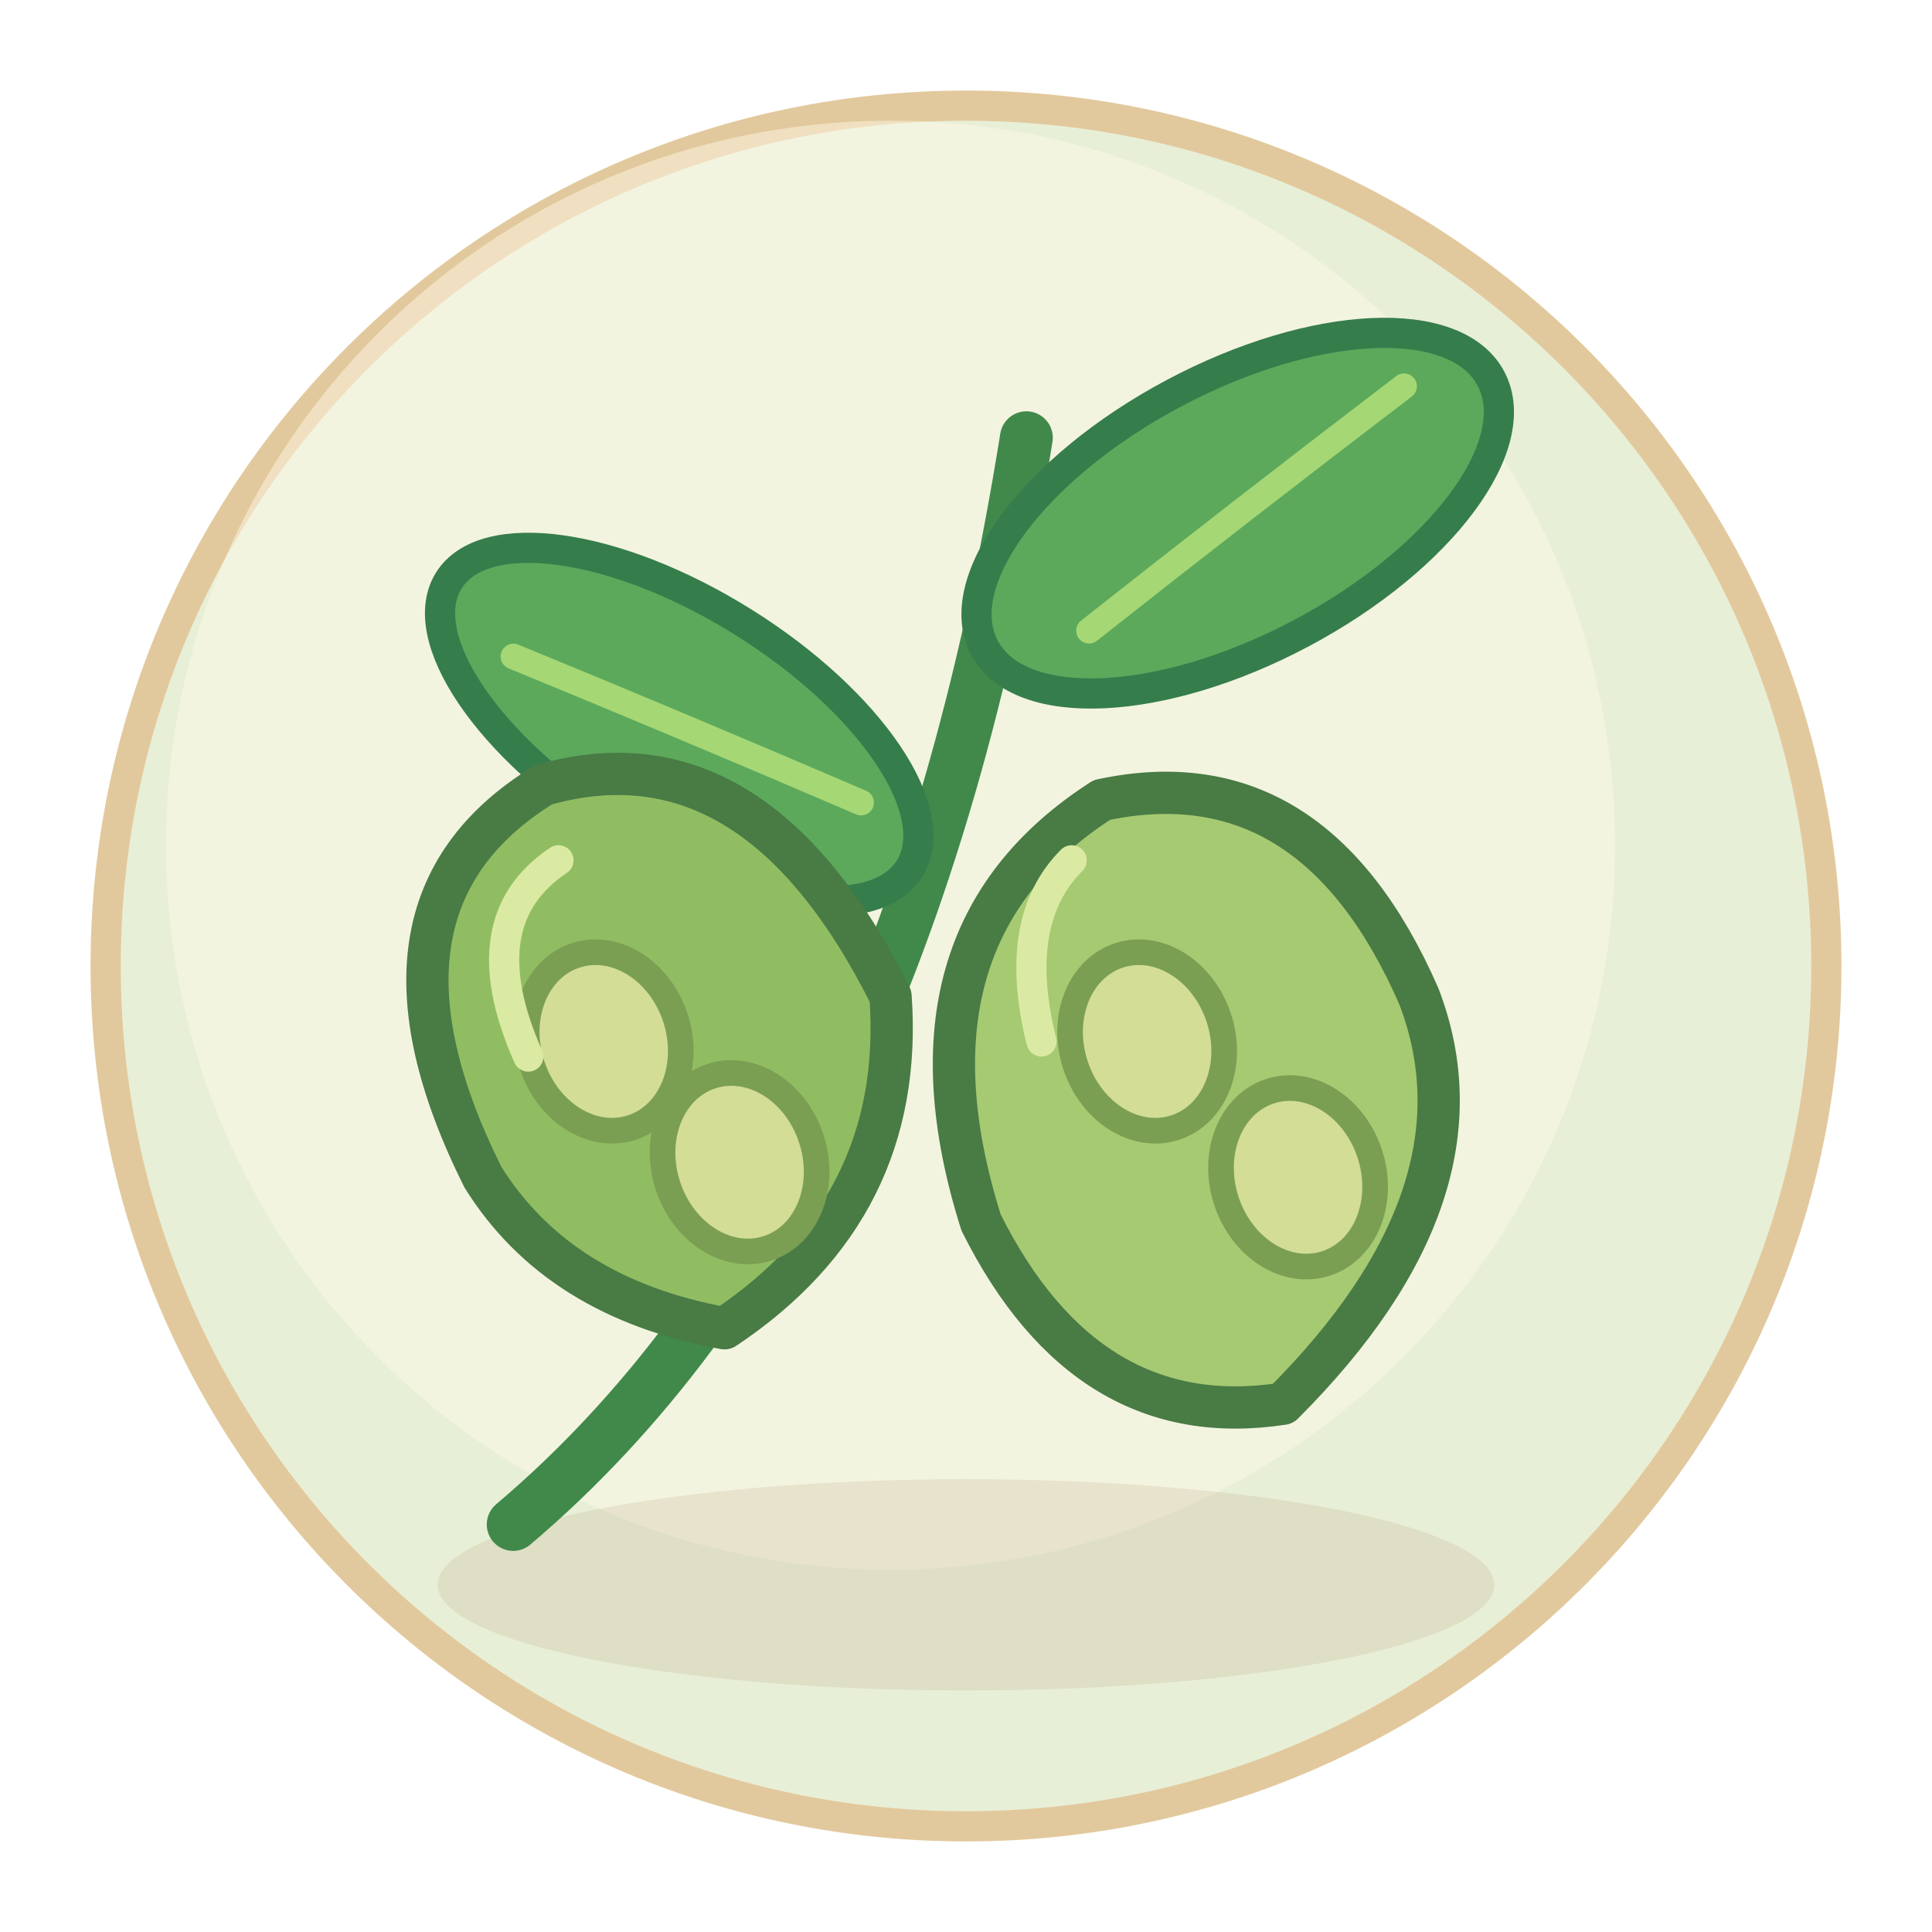
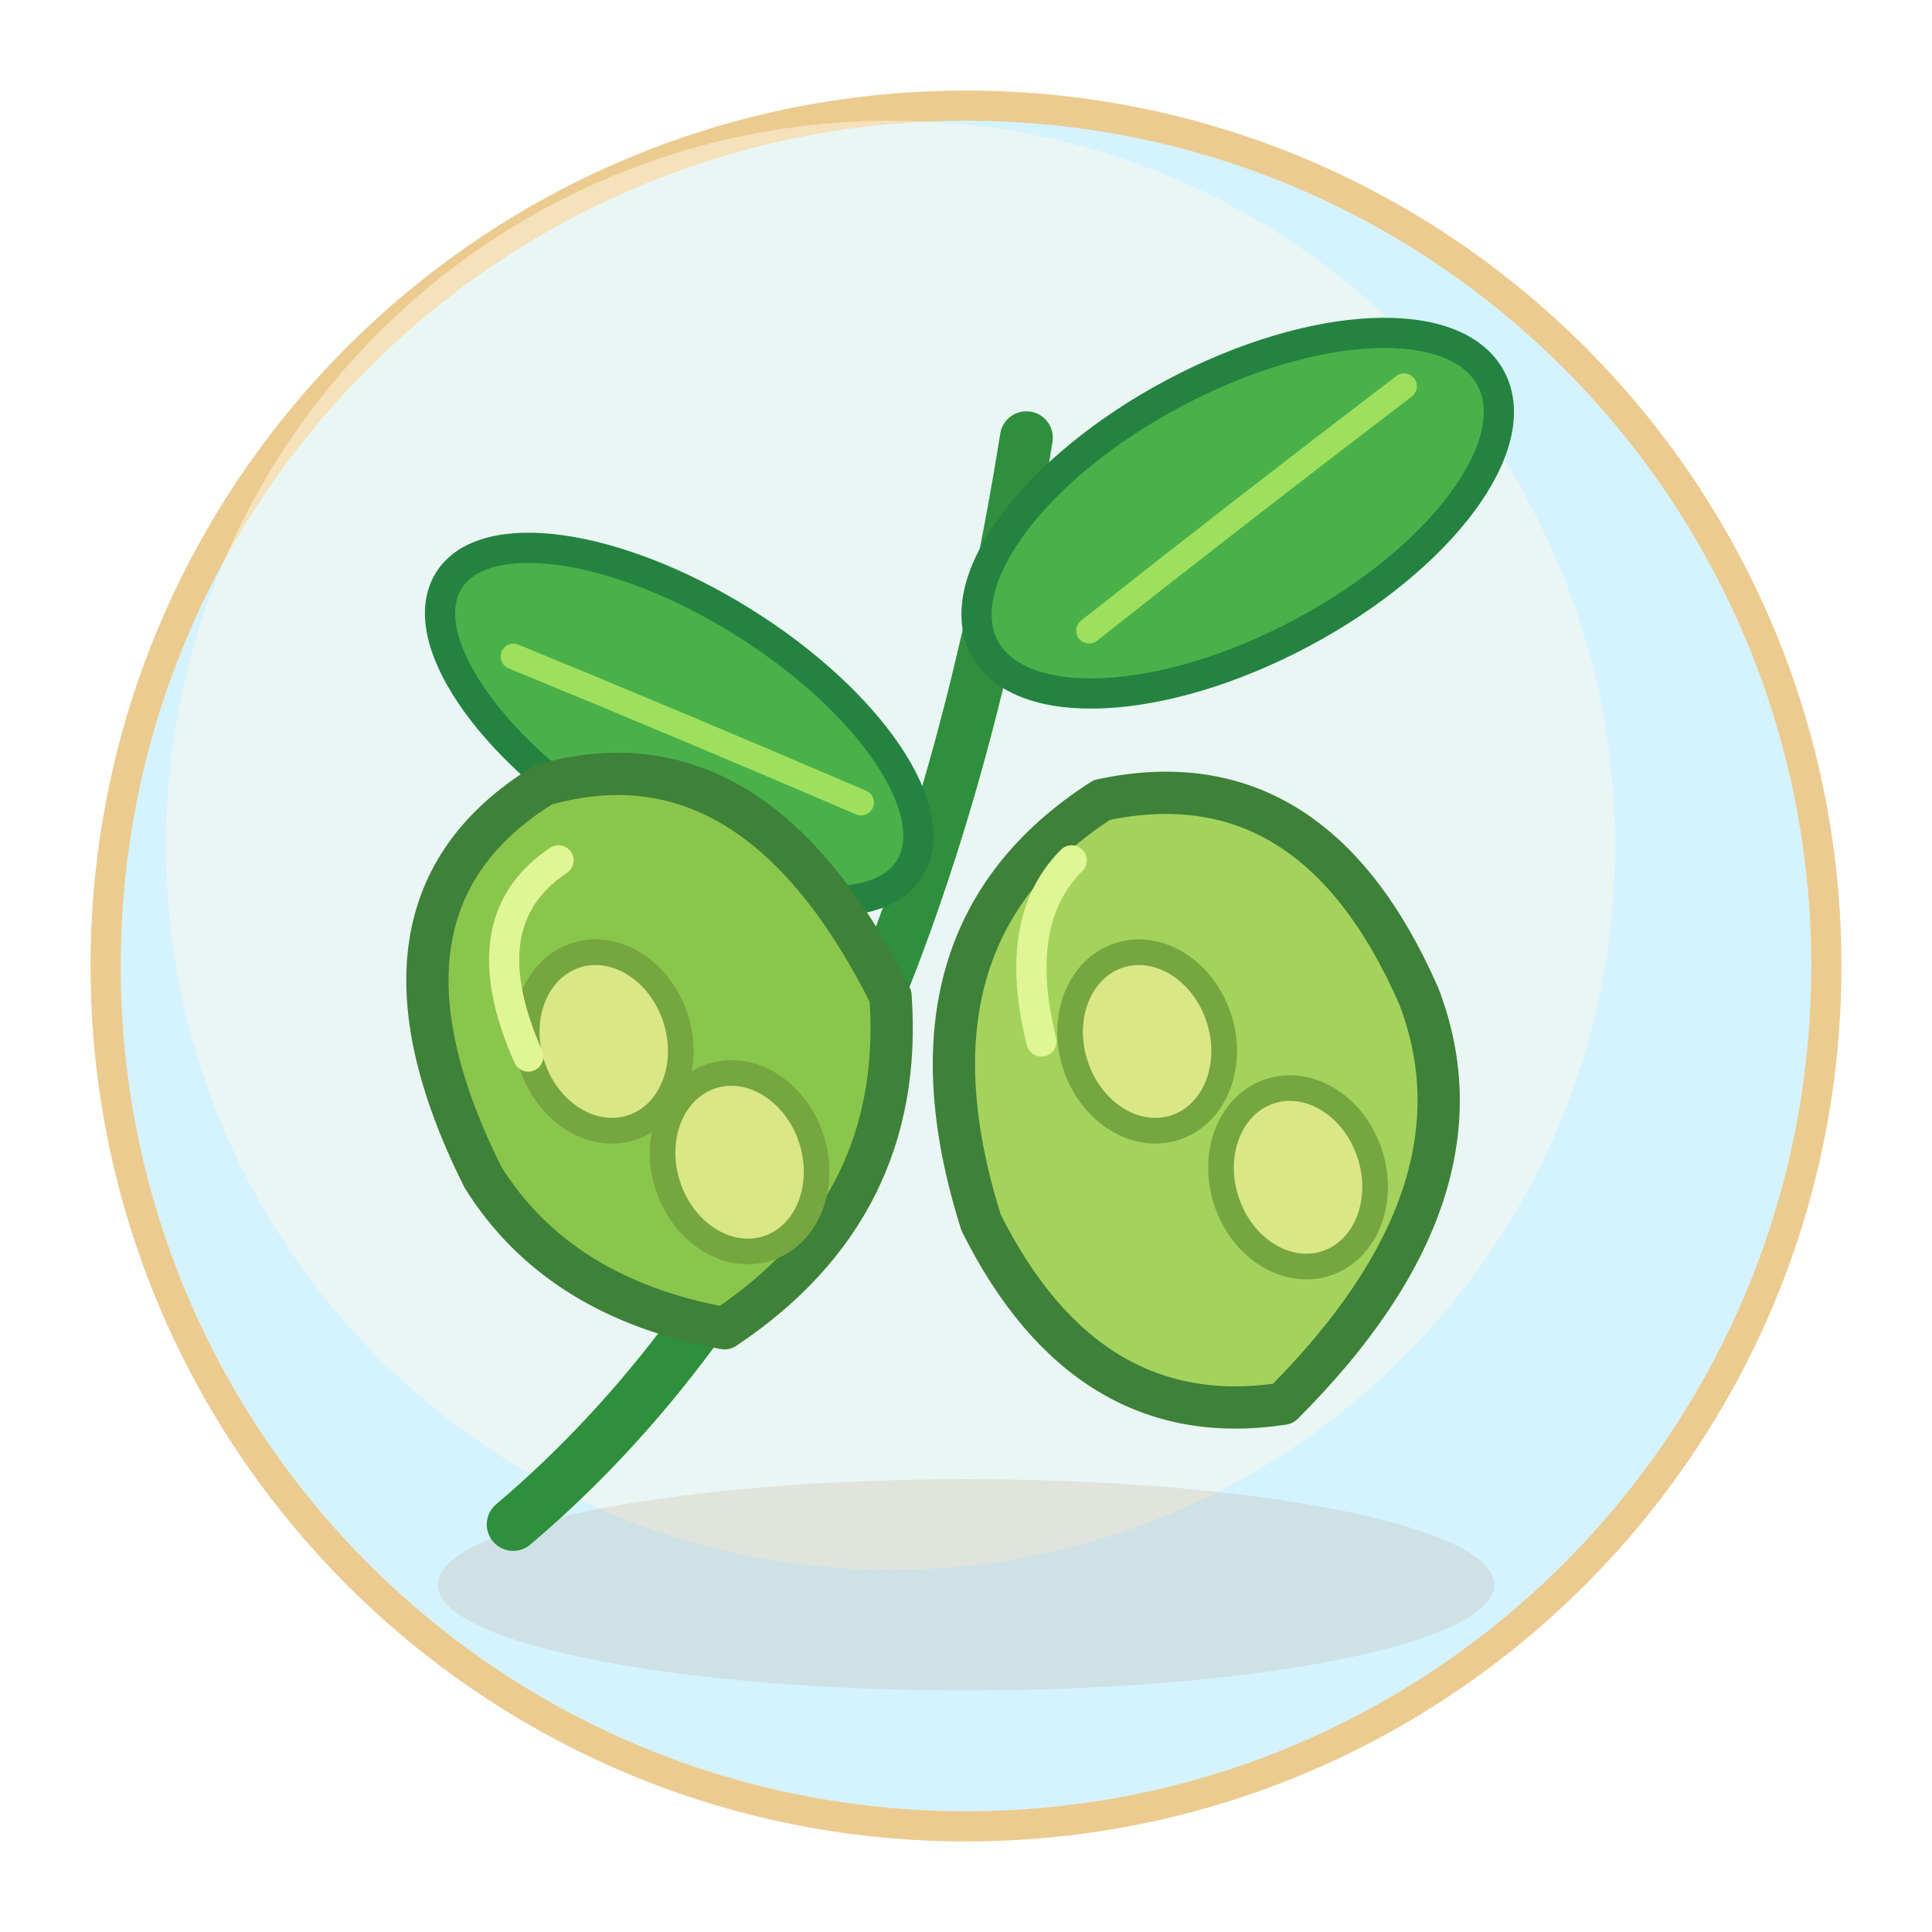
<svg xmlns="http://www.w3.org/2000/svg" width="128" height="128" viewBox="0 0 128 128">
  <g stroke-linecap="round" stroke-linejoin="round">
-     <circle cx="64" cy="64" r="57" fill="#e8efd7" stroke="#e2c99d" stroke-width="2" />
+     <circle cx="64" cy="64" r="57" fill="#d5f3ff" stroke="#eccb90" stroke-width="2" />
    <circle cx="59" cy="56" r="48" fill="#fff9e7" opacity=".48" />
-     <ellipse cx="64" cy="105" rx="35" ry="7" fill="#99734d" opacity=".13" />
-     <path d="M34 101 Q60 79 68 29" fill="none" stroke="#40894b" stroke-width="3.5" />
+     <ellipse cx="64" cy="105" rx="35" ry="7" fill="#a06d3a" opacity=".13" />
+     <path d="M34 101 Q60 79 68 29" fill="none" stroke="#2e8f3c" stroke-width="3.5" />
    <g transform="rotate(32 45 48)">
-       <ellipse cx="45" cy="48" rx="18" ry="8" fill="#5ca95c" stroke="#367d4c" stroke-width="2" transform="rotate(0 45 48)" />
-       <path d="M33.3 50.0 Q45 48 57.96 46.0" fill="none" stroke="#b2df79" stroke-width="1.7" opacity=".85" />
+       <ellipse cx="45" cy="48" rx="18" ry="8" fill="#4ab14a" stroke="#248341" stroke-width="2" transform="rotate(0 45 48)" />
+       <path d="M33.3 50.0 Q45 48 57.96 46.0" fill="none" stroke="#ade961" stroke-width="1.7" opacity=".85" />
    </g>
    <g transform="rotate(-28 82 34)">
-       <ellipse cx="82" cy="34" rx="19" ry="9" fill="#5ca95c" stroke="#367d4c" stroke-width="2" transform="rotate(0 82 34)" />
-       <path d="M69.65 36.25 Q82 34 95.68 31.75" fill="none" stroke="#b2df79" stroke-width="1.7" opacity=".85" />
+       <ellipse cx="82" cy="34" rx="19" ry="9" fill="#4ab14a" stroke="#248341" stroke-width="2" transform="rotate(0 82 34)" />
+       <path d="M69.65 36.25 Q82 34 95.68 31.75" fill="none" stroke="#ade961" stroke-width="1.7" opacity=".85" />
    </g>
-     <path d="M32 78 Q23 60 36 52 Q50 48 59 66 Q60 80 48 88 Q37 86 32 78 Z" fill="#91bd62" stroke="#497b45" stroke-width="2.8" />
-     <path d="M65 81 Q59 62 73 53 Q87 50 94 66 Q99 79 85 93 Q72 95 65 81 Z" fill="#a6ca72" stroke="#497b45" stroke-width="2.8" />
-     <ellipse cx="40" cy="69" rx="5" ry="6" fill="#d3dd95" stroke="#7a9f53" stroke-width="1.7" transform="rotate(-18 40 69)" />
-     <ellipse cx="49" cy="77" rx="5" ry="6" fill="#d3dd95" stroke="#7a9f53" stroke-width="1.7" transform="rotate(-18 49 77)" />
-     <ellipse cx="76" cy="69" rx="5" ry="6" fill="#d3dd95" stroke="#7a9f53" stroke-width="1.7" transform="rotate(-18 76 69)" />
-     <ellipse cx="86" cy="78" rx="5" ry="6" fill="#d3dd95" stroke="#7a9f53" stroke-width="1.7" transform="rotate(-18 86 78)" />
-     <path d="M37 57 Q31 61 35 70 M71 57 Q67 61 69 69" fill="none" stroke="#dbeaa2" stroke-width="2" />
+     <path d="M32 78 Q23 60 36 52 Q50 48 59 66 Q60 80 48 88 Q37 86 32 78 Z" fill="#8bc64c" stroke="#3e8138" stroke-width="2.8" />
+     <path d="M65 81 Q59 62 73 53 Q87 50 94 66 Q99 79 85 93 Q72 95 65 81 Z" fill="#a3d35d" stroke="#3e8138" stroke-width="2.8" />
+     <ellipse cx="40" cy="69" rx="5" ry="6" fill="#dae787" stroke="#75a640" stroke-width="1.7" transform="rotate(-18 40 69)" />
+     <ellipse cx="49" cy="77" rx="5" ry="6" fill="#dae787" stroke="#75a640" stroke-width="1.7" transform="rotate(-18 49 77)" />
+     <ellipse cx="76" cy="69" rx="5" ry="6" fill="#dae787" stroke="#75a640" stroke-width="1.7" transform="rotate(-18 76 69)" />
+     <ellipse cx="86" cy="78" rx="5" ry="6" fill="#dae787" stroke="#75a640" stroke-width="1.7" transform="rotate(-18 86 78)" />
+     <path d="M37 57 Q31 61 35 70 M71 57 Q67 61 69 69" fill="none" stroke="#e0f594" stroke-width="2" />
  </g>
</svg>
